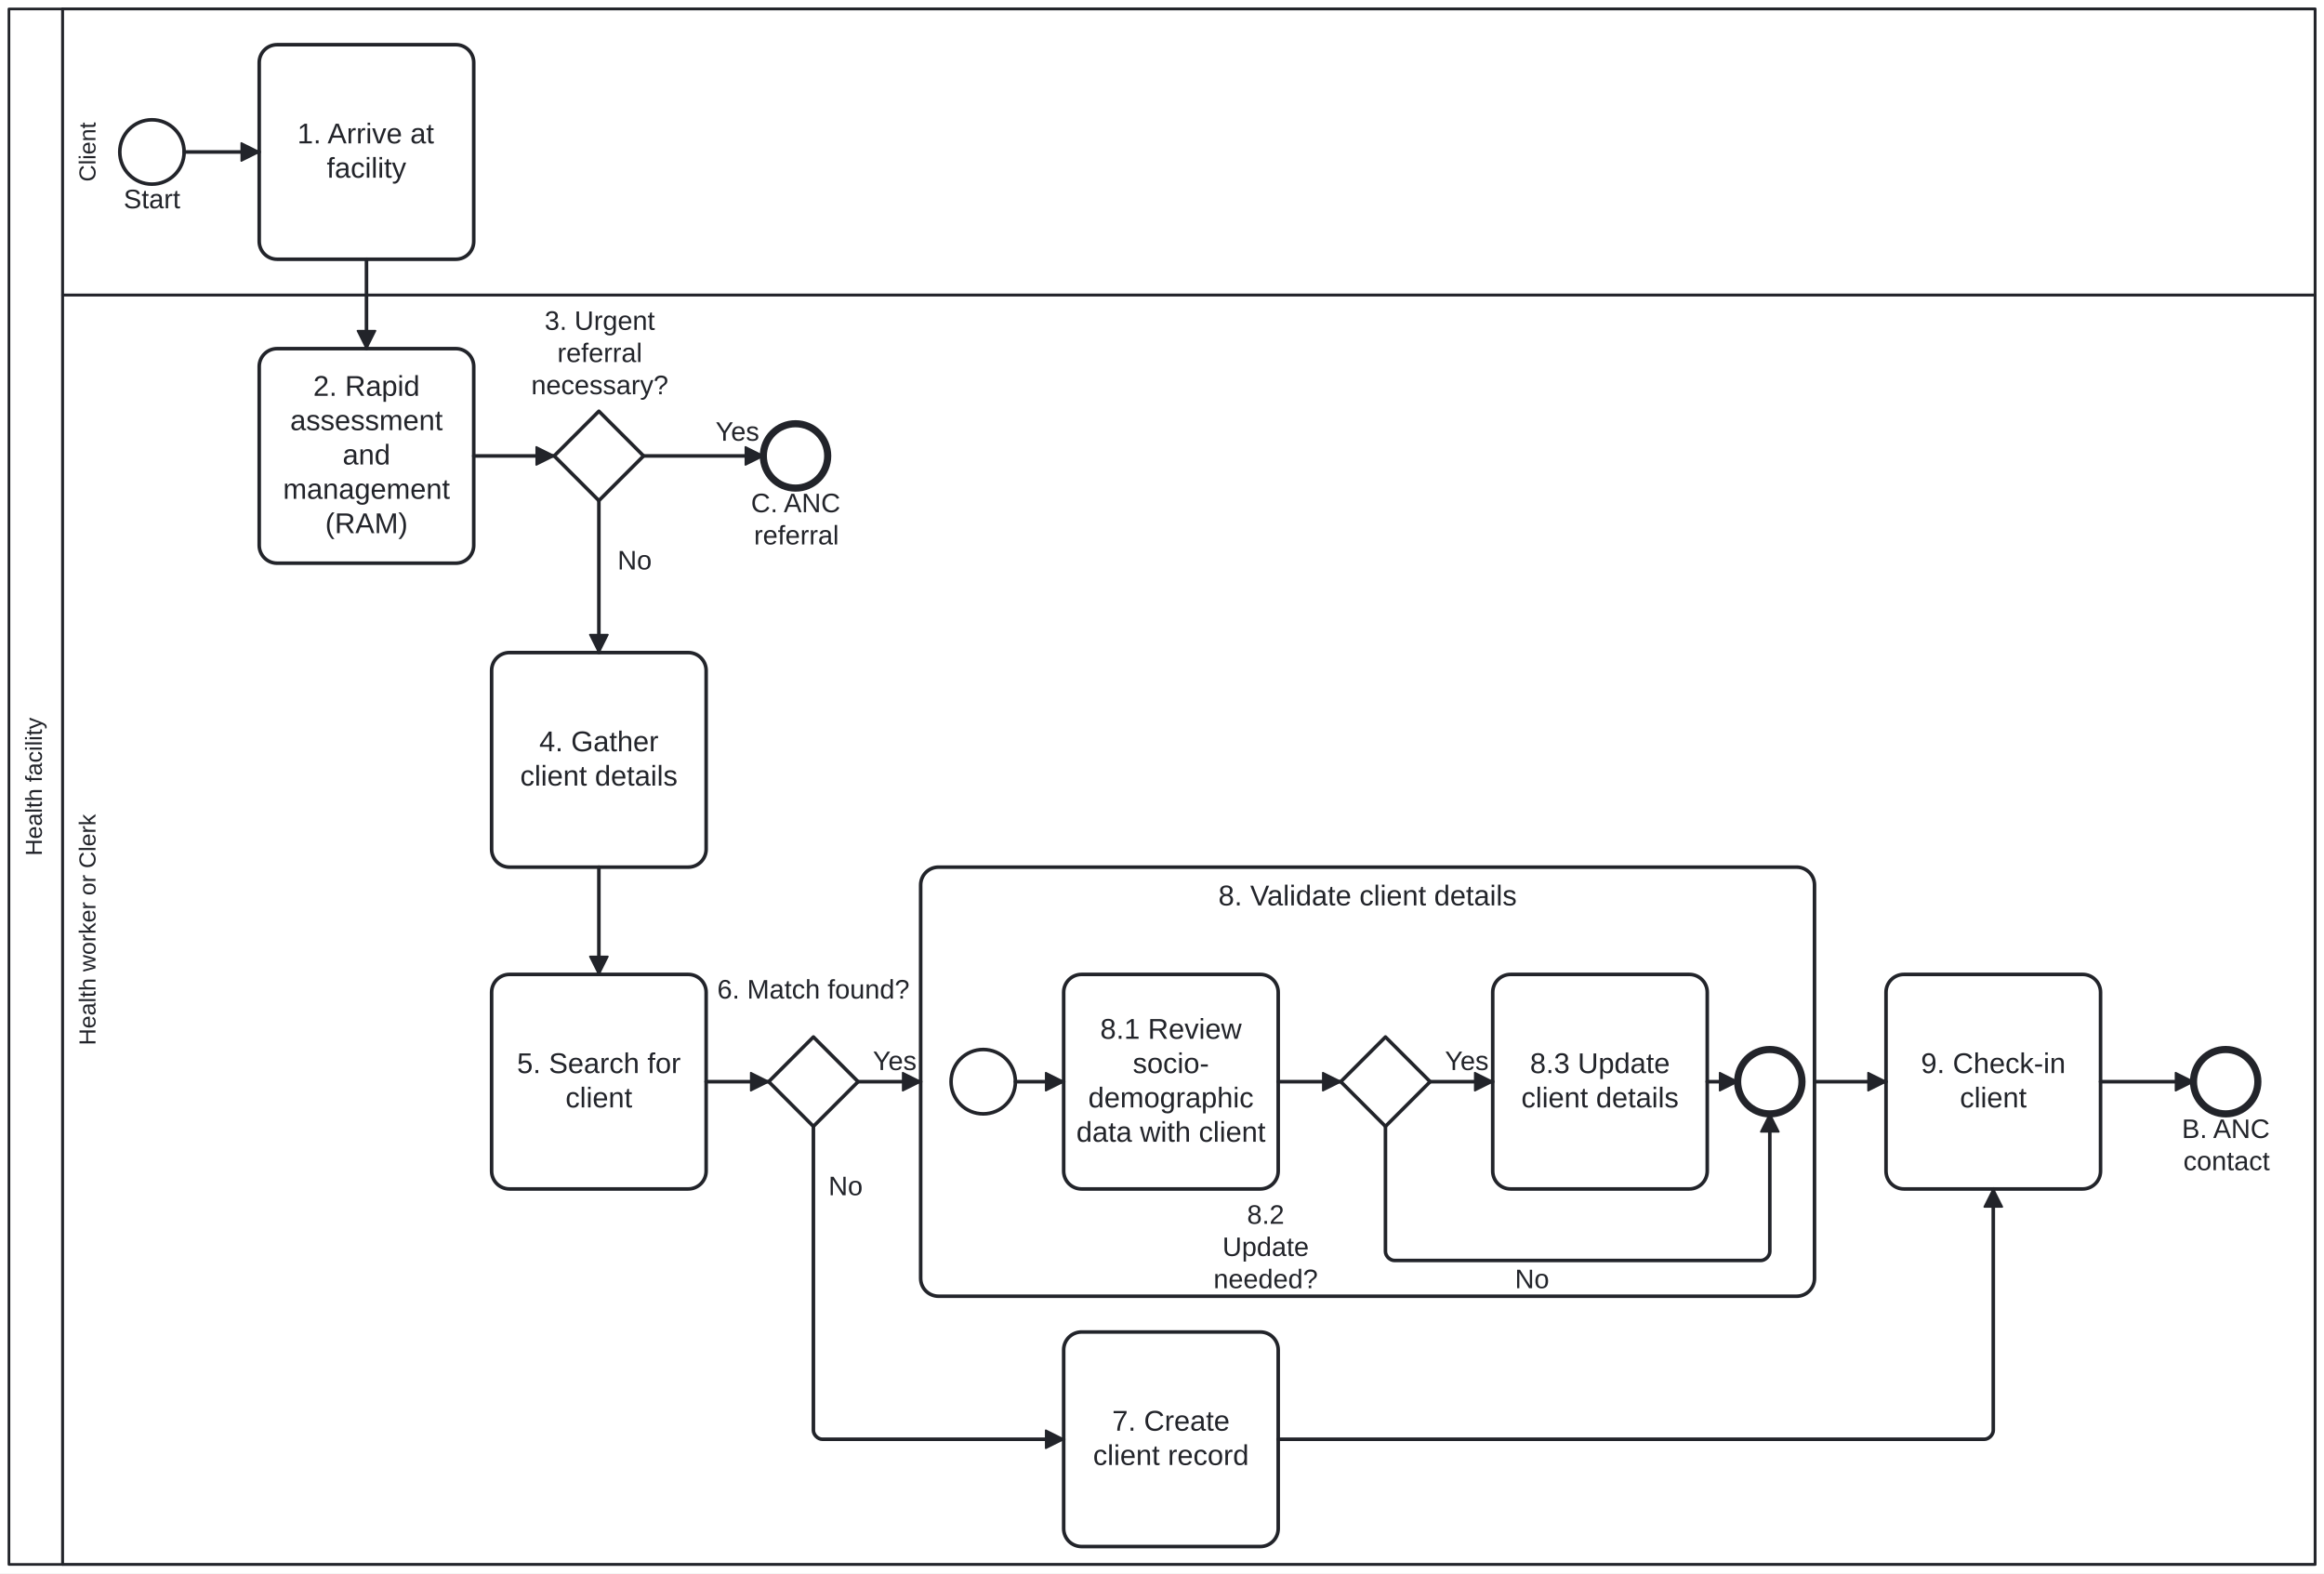
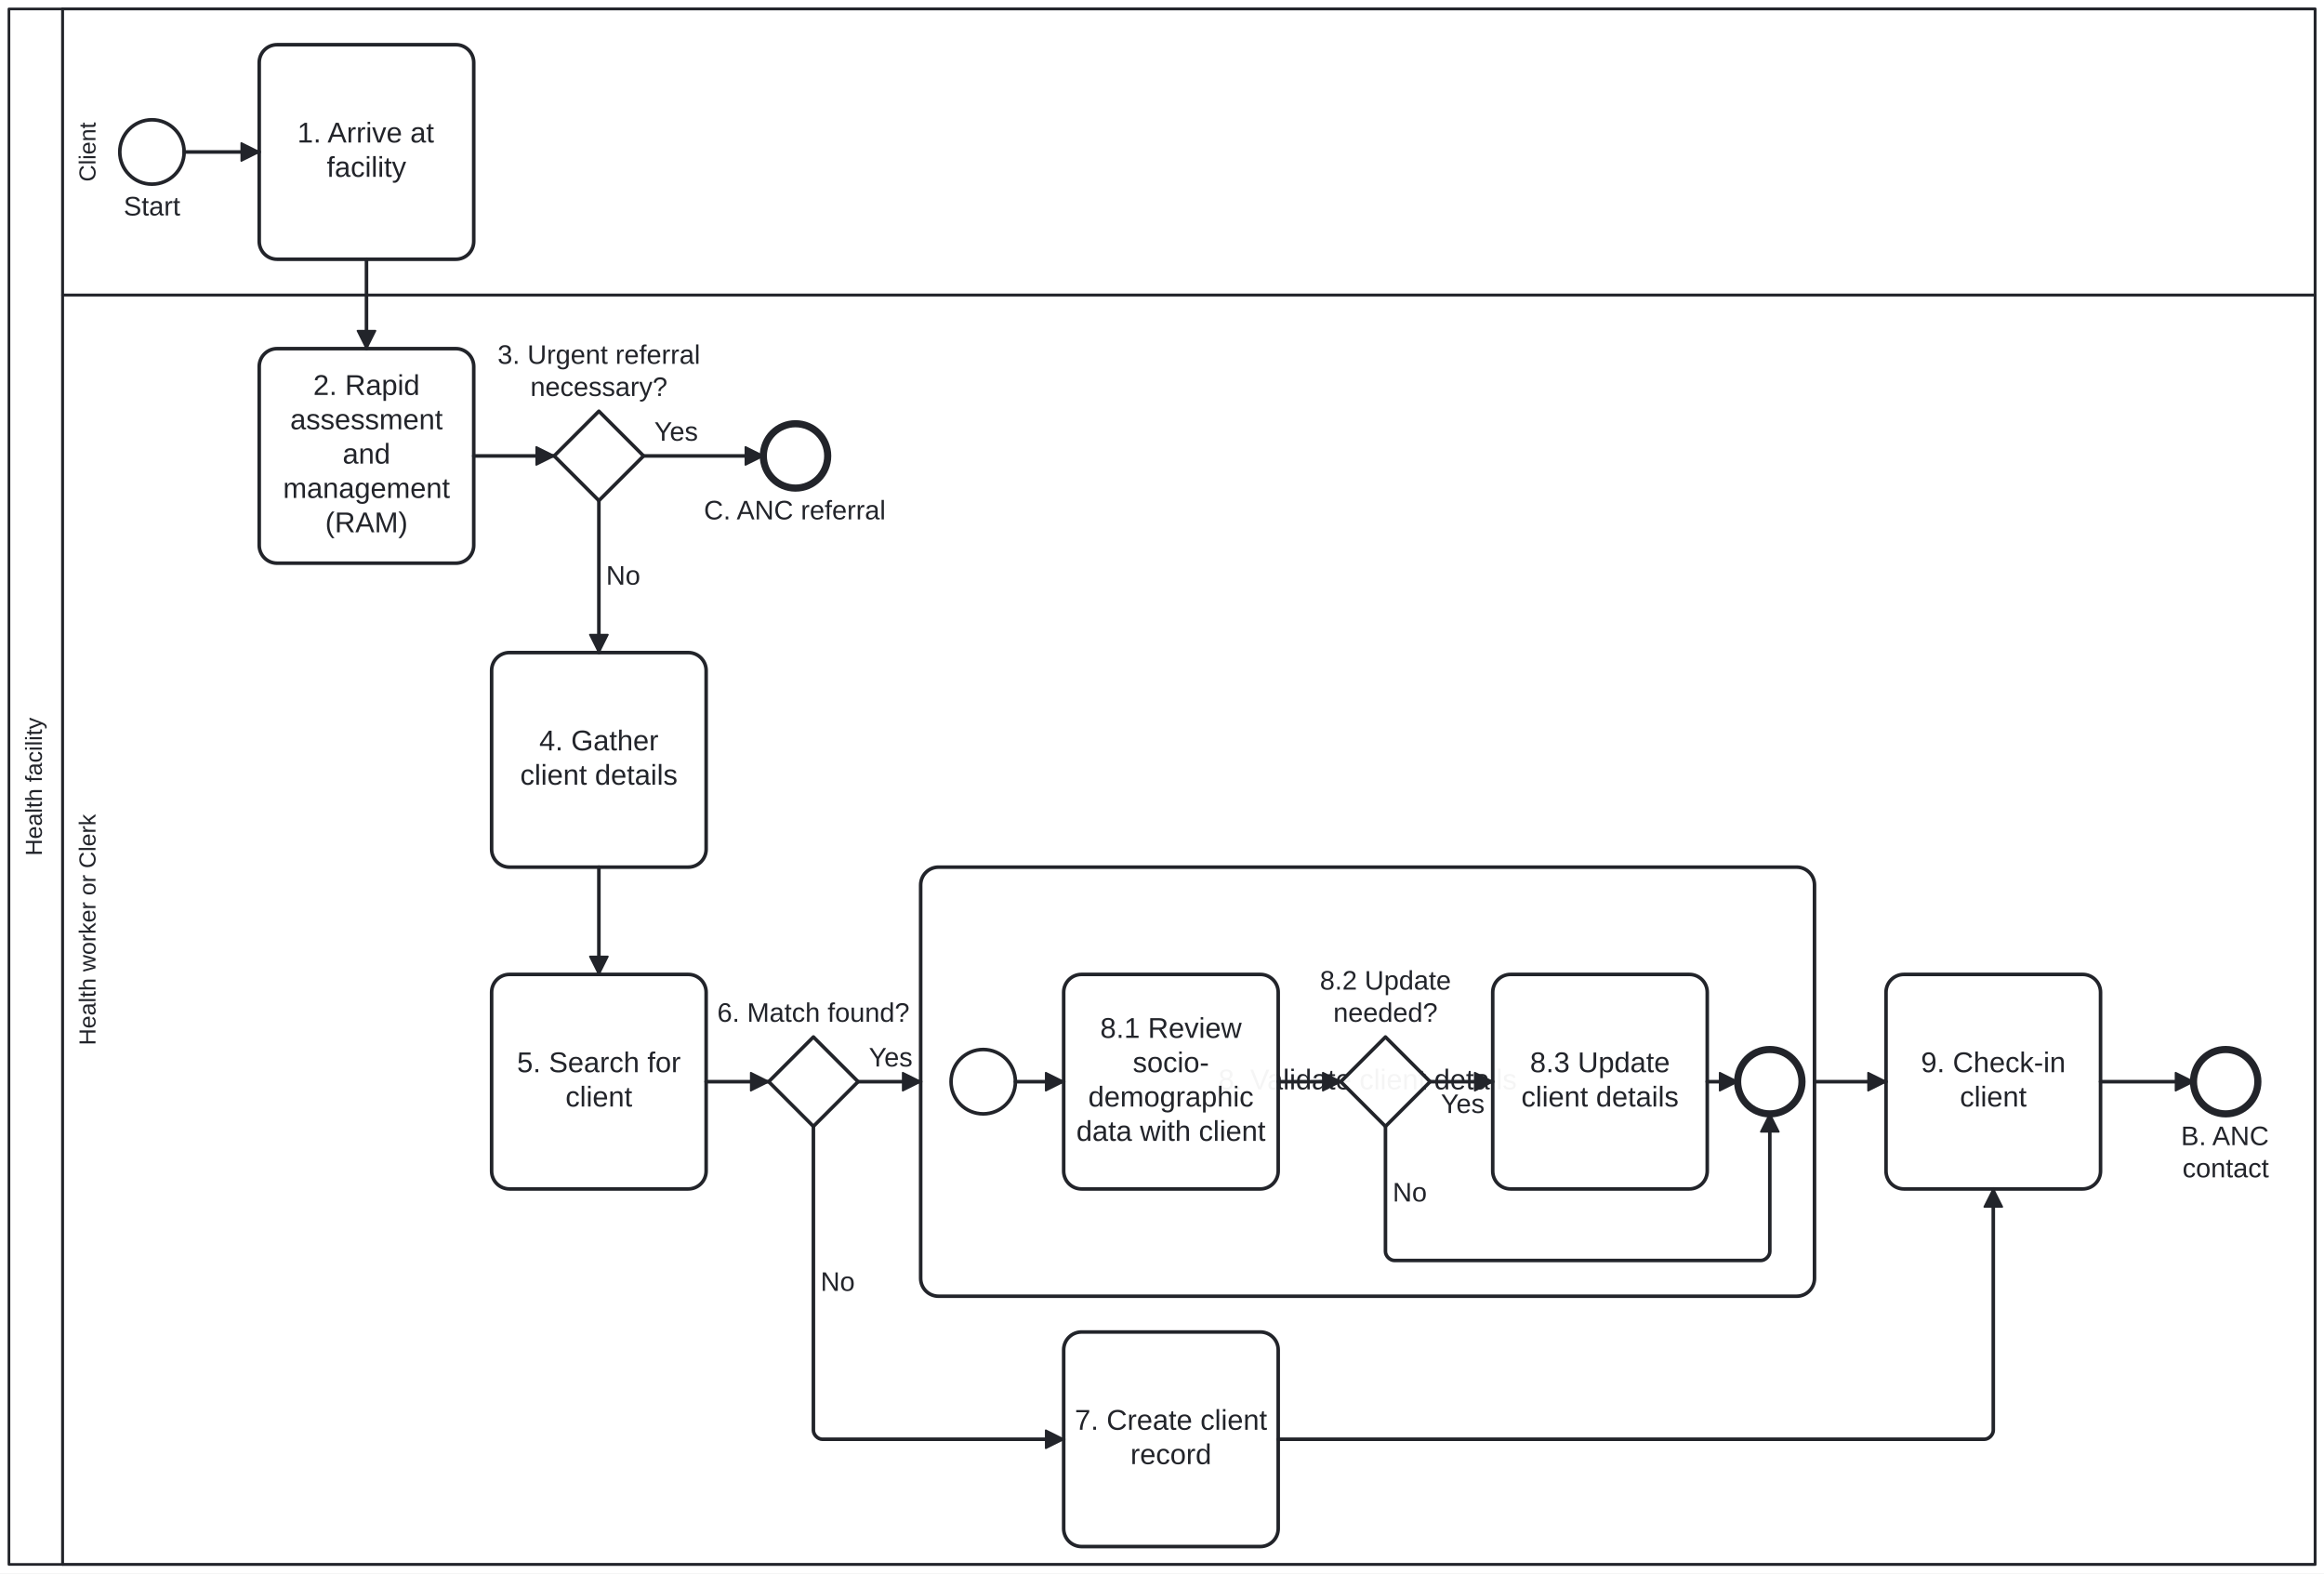
<svg xmlns="http://www.w3.org/2000/svg" width="100%" style="max-width:100%;height:auto" viewBox="-5 -5 1300 880" version="1.1">
  <rect x="-5" y="-5" width="1300" height="880" fill="#ffffff" />
  <g class="djs-group">
    <g class="djs-element djs-shape" data-element-id="Participant_HealthFacility" style="display: block;" transform="matrix(1 0 0 1 0 0)">
      <g class="djs-visual">
        <rect x="0" y="0" width="1290" height="870" rx="0" ry="0" style="stroke-linecap: round; stroke-linejoin: round; stroke: rgb(34, 36, 42); stroke-width: 1.5px; fill: white; fill-opacity: 0.95;" />
        <path style="fill: none; stroke-linecap: round; stroke-linejoin: round; stroke: rgb(34, 36, 42); stroke-width: 1.5px;" d="M30,0L30,870" />
        <text lineHeight="1.05" class="djs-label" transform="matrix(-1.83697e-16 -1 1 -1.83697e-16 0 870)" style="font-family: Arial, sans-serif; font-size: 13px; font-weight: normal; fill: rgb(34, 36, 42);">
          <tspan x="396.346" y="18.413">Health facility</tspan>
        </text>
      </g>
      <rect class="djs-hit djs-hit-all" x="0" y="0" width="1290" height="870" style="fill: none; stroke-opacity: 0; stroke: white; stroke-width: 15px;" />
    </g>
    <g class="djs-children">
      <g class="djs-group">
        <g class="djs-element djs-shape" data-element-id="Lane_HealthWorkerOrClerk" style="display: block;" transform="matrix(1 0 0 1 30 160)">
          <g class="djs-visual">
            <rect x="0" y="0" width="1260" height="710" rx="0" ry="0" style="stroke-linecap: round; stroke-linejoin: round; stroke: rgb(34, 36, 42); stroke-width: 1.5px; fill: white; fill-opacity: 0.25;" />
            <text lineHeight="1.05" class="djs-label" transform="matrix(-1.83697e-16 -1 1 -1.83697e-16 0 710)" style="font-family: Arial, sans-serif; font-size: 13px; font-weight: normal; fill: rgb(34, 36, 42);">
              <tspan x="290.343" y="18.413">Health worker or Clerk</tspan>
            </text>
          </g>
          <rect class="djs-hit djs-hit-all" x="0" y="0" width="1260" height="710" style="fill: none; stroke-opacity: 0; stroke: white; stroke-width: 15px;" />
        </g>
      </g>
      <g class="djs-group">
        <g class="djs-element djs-shape" data-element-id="Lane_Client" style="display: block;" transform="matrix(1 0 0 1 30 0)">
          <g class="djs-visual">
            <rect x="0" y="0" width="1260" height="160" rx="0" ry="0" style="stroke-linecap: round; stroke-linejoin: round; stroke: rgb(34, 36, 42); stroke-width: 1.5px; fill: white; fill-opacity: 0.25;" />
            <text lineHeight="1.05" class="djs-label" transform="matrix(-1.83697e-16 -1 1 -1.83697e-16 0 160)" style="font-family: Arial, sans-serif; font-size: 13px; font-weight: normal; fill: rgb(34, 36, 42);">
              <tspan x="63.382" y="18.413">Client</tspan>
            </text>
          </g>
          <rect class="djs-hit djs-hit-all" x="0" y="0" width="1260" height="160" style="fill: none; stroke-opacity: 0; stroke: white; stroke-width: 15px;" />
        </g>
      </g>
      <g class="djs-group">
        <g class="djs-element djs-shape" data-element-id="Start" style="display: block;" transform="matrix(1 0 0 1 62 62)">
          <g class="djs-visual">
            <circle cx="18" cy="18" r="18" style="stroke-linecap: round; stroke-linejoin: round; stroke: rgb(34, 36, 42); stroke-width: 2px; fill: white; fill-opacity: 0.95;" />
          </g>
          <rect class="djs-hit djs-hit-all" x="0" y="0" width="36" height="36" style="fill: none; stroke-opacity: 0; stroke: white; stroke-width: 15px;" />
        </g>
      </g>
      <g class="djs-group">
-         <g class="djs-element djs-shape" data-element-id="Start_label" style="display: block;" transform="matrix(1 0 0 1 64 98)">
-           <g class="djs-visual">
-             <text lineHeight="1.2" class="djs-label" style="font-family: Arial, sans-serif; font-size: 15px; font-weight: normal; fill: rgb(34, 36, 42);">
-               <tspan x="0.161" y="13.5">Start</tspan>
-             </text>
-           </g>
-           <rect class="djs-hit djs-hit-all" x="0" y="0" width="32" height="18" style="fill: none; stroke-opacity: 0; stroke: white; stroke-width: 15px;" />
+         <g class="djs-element djs-shape" data-element-id="Start_label" style="display: block;" transform="matrix(1 0 0 1 44.15625 102)">
+           <g class="djs-visual">
+             <text lineHeight="1.2" class="djs-label" style="font-family: Arial, sans-serif; font-size: 15px; font-weight: normal; fill: rgb(34, 36, 42);">
+               <tspan x="20.005" y="13.5">Start</tspan>
+             </text>
+           </g>
+           <rect class="djs-hit djs-hit-all" x="0" y="0" width="71.688" height="18" style="fill: none; stroke-opacity: 0; stroke: white; stroke-width: 15px;" />
        </g>
      </g>
      <g class="djs-group">
        <g class="djs-element djs-shape" data-element-id="T1" style="display: block;" transform="matrix(1 0 0 1 140 20)">
          <g class="djs-visual">
            <rect x="0" y="0" width="120" height="120" rx="10" ry="10" style="stroke-linecap: round; stroke-linejoin: round; stroke: rgb(34, 36, 42); stroke-width: 2px; fill: white; fill-opacity: 0.95;" />
-             <text lineHeight="1.2" class="djs-label" style="font-family: Arial, sans-serif; font-size: 16px; font-weight: normal; fill: rgb(34, 36, 42);">
-               <tspan x="21.32" y="55.2">1. Arrive at </tspan>
-               <tspan x="37.773" y="74.4">facility</tspan>
+             <text lineHeight="1.2" class="djs-label" transform="translate(0 40.3)" style="font-family: Arial, sans-serif; font-size: 16px; font-weight: normal; fill: rgb(34, 36, 42);">
+               <tspan x="21.32" y="14.4">1. Arrive at</tspan>
+               <tspan x="37.773" y="33.6">facility</tspan>
            </text>
          </g>
          <rect class="djs-hit djs-hit-all" x="0" y="0" width="120" height="120" style="fill: none; stroke-opacity: 0; stroke: white; stroke-width: 15px;" />
        </g>
      </g>
      <g class="djs-group">
        <g class="djs-element djs-shape" data-element-id="T2" style="display: block;" transform="matrix(1 0 0 1 140 190)">
          <g class="djs-visual">
            <rect x="0" y="0" width="120" height="120" rx="10" ry="10" style="stroke-linecap: round; stroke-linejoin: round; stroke: rgb(34, 36, 42); stroke-width: 2px; fill: white; fill-opacity: 0.95;" />
-             <text lineHeight="1.2" class="djs-label" style="font-family: Arial, sans-serif; font-size: 16px; font-weight: normal; fill: rgb(34, 36, 42);">
-               <tspan x="30.203" y="26.4">2. Rapid </tspan>
-               <tspan x="17.316" y="45.6">assessment </tspan>
-               <tspan x="46.652" y="64.8">and </tspan>
-               <tspan x="13.305" y="84">management </tspan>
-               <tspan x="36.895" y="103.2">(RAM)</tspan>
+             <text lineHeight="1.2" class="djs-label" transform="translate(0 11.5)" style="font-family: Arial, sans-serif; font-size: 16px; font-weight: normal; fill: rgb(34, 36, 42);">
+               <tspan x="30.203" y="14.4">2. Rapid</tspan>
+               <tspan x="17.316" y="33.6">assessment</tspan>
+               <tspan x="46.652" y="52.8">and</tspan>
+               <tspan x="13.305" y="72">management</tspan>
+               <tspan x="36.895" y="91.2">(RAM)</tspan>
            </text>
          </g>
          <rect class="djs-hit djs-hit-all" x="0" y="0" width="120" height="120" style="fill: none; stroke-opacity: 0; stroke: white; stroke-width: 15px;" />
        </g>
      </g>
      <g class="djs-group">
        <g class="djs-element djs-shape" data-element-id="G3" style="display: block;" transform="matrix(1 0 0 1 305 225)">
          <g class="djs-visual">
            <polygon points="25,0 50,25 25,50 0,25" style="stroke-linecap: round; stroke-linejoin: round; stroke: rgb(34, 36, 42); stroke-width: 2px; fill: white; fill-opacity: 0.95;" />
          </g>
          <rect class="djs-hit djs-hit-all" x="0" y="0" width="50" height="50" style="fill: none; stroke-opacity: 0; stroke: white; stroke-width: 15px;" />
        </g>
      </g>
      <g class="djs-group">
-         <g class="djs-element djs-shape" data-element-id="G3_label" style="display: block;" transform="matrix(1 0 0 1 292 166)">
-           <g class="djs-visual">
-             <text lineHeight="1.2" class="djs-label" style="font-family: Arial, sans-serif; font-size: 15px; font-weight: normal; fill: rgb(34, 36, 42);">
-               <tspan x="7.65" y="13.5">3. Urgent </tspan>
-               <tspan x="14.744" y="31.5">referral </tspan>
-               <tspan x="0.147" y="49.5">necessary?</tspan>
-             </text>
-           </g>
-           <rect class="djs-hit djs-hit-all" x="0" y="0" width="77" height="54" style="fill: none; stroke-opacity: 0; stroke: white; stroke-width: 15px;" />
+         <g class="djs-element djs-shape" data-element-id="G3_label" style="display: block;" transform="matrix(1 0 0 1 253.3047 185)">
+           <g class="djs-visual">
+             <text lineHeight="1.2" class="djs-label" style="font-family: Arial, sans-serif; font-size: 15px; font-weight: normal; fill: rgb(34, 36, 42);">
+               <tspan x="20.006" y="13.5">3. Urgent referral</tspan>
+               <tspan x="38.342" y="31.5">necessary?</tspan>
+             </text>
+           </g>
+           <rect class="djs-hit djs-hit-all" x="0" y="0" width="153.391" height="36" style="fill: none; stroke-opacity: 0; stroke: white; stroke-width: 15px;" />
        </g>
      </g>
      <g class="djs-group">
        <g class="djs-element djs-shape" data-element-id="EndC" style="display: block;" transform="matrix(1 0 0 1 422 232)">
          <g class="djs-visual">
            <circle cx="18" cy="18" r="18" style="stroke-linecap: round; stroke-linejoin: round; stroke: rgb(34, 36, 42); stroke-width: 4px; fill: white; fill-opacity: 0.95;" />
          </g>
          <rect class="djs-hit djs-hit-all" x="0" y="0" width="36" height="36" style="fill: none; stroke-opacity: 0; stroke: white; stroke-width: 15px;" />
        </g>
      </g>
      <g class="djs-group">
-         <g class="djs-element djs-shape" data-element-id="EndC_label" style="display: block;" transform="matrix(1 0 0 1 415 268)">
-           <g class="djs-visual">
-             <text lineHeight="1.2" class="djs-label" style="font-family: Arial, sans-serif; font-size: 15px; font-weight: normal; fill: rgb(34, 36, 42);">
-               <tspan x="0.081" y="13.5">C. ANC </tspan>
-               <tspan x="1.744" y="31.5">referral</tspan>
-             </text>
-           </g>
-           <rect class="djs-hit djs-hit-all" x="0" y="0" width="51" height="36" style="fill: none; stroke-opacity: 0; stroke: white; stroke-width: 15px;" />
+         <g class="djs-element djs-shape" data-element-id="EndC_label" style="display: block;" transform="matrix(1 0 0 1 369.1484 272)">
+           <g class="djs-visual">
+             <text lineHeight="1.2" class="djs-label" style="font-family: Arial, sans-serif; font-size: 15px; font-weight: normal; fill: rgb(34, 36, 42);">
+               <tspan x="19.593" y="13.5">C. ANC referral</tspan>
+             </text>
+           </g>
+           <rect class="djs-hit djs-hit-all" x="0" y="0" width="141.703" height="18" style="fill: none; stroke-opacity: 0; stroke: white; stroke-width: 15px;" />
        </g>
      </g>
      <g class="djs-group">
        <g class="djs-element djs-shape" data-element-id="T4" style="display: block;" transform="matrix(1 0 0 1 270 360)">
          <g class="djs-visual">
            <rect x="0" y="0" width="120" height="120" rx="10" ry="10" style="stroke-linecap: round; stroke-linejoin: round; stroke: rgb(34, 36, 42); stroke-width: 2px; fill: white; fill-opacity: 0.95;" />
-             <text lineHeight="1.2" class="djs-label" style="font-family: Arial, sans-serif; font-size: 16px; font-weight: normal; fill: rgb(34, 36, 42);">
-               <tspan x="26.648" y="55.2">4. Gather </tspan>
-               <tspan x="15.977" y="74.4">client details</tspan>
+             <text lineHeight="1.2" class="djs-label" transform="translate(0 40.3)" style="font-family: Arial, sans-serif; font-size: 16px; font-weight: normal; fill: rgb(34, 36, 42);">
+               <tspan x="26.648" y="14.4">4. Gather</tspan>
+               <tspan x="15.977" y="33.6">client details</tspan>
            </text>
          </g>
          <rect class="djs-hit djs-hit-all" x="0" y="0" width="120" height="120" style="fill: none; stroke-opacity: 0; stroke: white; stroke-width: 15px;" />
        </g>
      </g>
      <g class="djs-group">
        <g class="djs-element djs-shape" data-element-id="T5" style="display: block;" transform="matrix(1 0 0 1 270 540)">
          <g class="djs-visual">
            <rect x="0" y="0" width="120" height="120" rx="10" ry="10" style="stroke-linecap: round; stroke-linejoin: round; stroke: rgb(34, 36, 42); stroke-width: 2px; fill: white; fill-opacity: 0.95;" />
-             <text lineHeight="1.2" class="djs-label" style="font-family: Arial, sans-serif; font-size: 16px; font-weight: normal; fill: rgb(34, 36, 42);">
-               <tspan x="14.199" y="55.2">5. Search for </tspan>
-               <tspan x="41.324" y="74.4">client</tspan>
+             <text lineHeight="1.2" class="djs-label" transform="translate(0 40.3)" style="font-family: Arial, sans-serif; font-size: 16px; font-weight: normal; fill: rgb(34, 36, 42);">
+               <tspan x="14.199" y="14.4">5. Search for</tspan>
+               <tspan x="41.324" y="33.6">client</tspan>
            </text>
          </g>
          <rect class="djs-hit djs-hit-all" x="0" y="0" width="120" height="120" style="fill: none; stroke-opacity: 0; stroke: white; stroke-width: 15px;" />
        </g>
      </g>
      <g class="djs-group">
        <g class="djs-element djs-shape" data-element-id="G6" style="display: block;" transform="matrix(1 0 0 1 425 575)">
          <g class="djs-visual">
            <polygon points="25,0 50,25 25,50 0,25" style="stroke-linecap: round; stroke-linejoin: round; stroke: rgb(34, 36, 42); stroke-width: 2px; fill: white; fill-opacity: 0.95;" />
          </g>
          <rect class="djs-hit djs-hit-all" x="0" y="0" width="50" height="50" style="fill: none; stroke-opacity: 0; stroke: white; stroke-width: 15px;" />
        </g>
      </g>
      <g class="djs-group">
-         <g class="djs-element djs-shape" data-element-id="G6_label" style="display: block;" transform="matrix(1 0 0 1 396 540)">
-           <g class="djs-visual">
-             <text lineHeight="1.2" class="djs-label" style="font-family: Arial, sans-serif; font-size: 15px; font-weight: normal; fill: rgb(34, 36, 42);">
-               <tspan x="0.215" y="13.5">6. Match found?</tspan>
-             </text>
-           </g>
-           <rect class="djs-hit djs-hit-all" x="0" y="0" width="108" height="18" style="fill: none; stroke-opacity: 0; stroke: white; stroke-width: 15px;" />
+         <g class="djs-element djs-shape" data-element-id="G6_label" style="display: block;" transform="matrix(1 0 0 1 376.2109 553)">
+           <g class="djs-visual">
+             <text lineHeight="1.2" class="djs-label" style="font-family: Arial, sans-serif; font-size: 15px; font-weight: normal; fill: rgb(34, 36, 42);">
+               <tspan x="20.004" y="13.5">6. Match found?</tspan>
+             </text>
+           </g>
+           <rect class="djs-hit djs-hit-all" x="0" y="0" width="147.578" height="18" style="fill: none; stroke-opacity: 0; stroke: white; stroke-width: 15px;" />
        </g>
      </g>
      <g class="djs-group">
        <g class="djs-element djs-shape" data-element-id="T7" style="display: block;" transform="matrix(1 0 0 1 590 740)">
          <g class="djs-visual">
            <rect x="0" y="0" width="120" height="120" rx="10" ry="10" style="stroke-linecap: round; stroke-linejoin: round; stroke: rgb(34, 36, 42); stroke-width: 2px; fill: white; fill-opacity: 0.95;" />
-             <text lineHeight="1.2" class="djs-label" style="font-family: Arial, sans-serif; font-size: 16px; font-weight: normal; fill: rgb(34, 36, 42);">
-               <tspan x="27.094" y="55.2">7. Create </tspan>
-               <tspan x="16.426" y="74.4">client record</tspan>
+             <text lineHeight="1.2" class="djs-label" transform="translate(0 40.3)" style="font-family: Arial, sans-serif; font-size: 16px; font-weight: normal; fill: rgb(34, 36, 42);">
+               <tspan x="6.195" y="14.4">7. Create client</tspan>
+               <tspan x="37.324" y="33.6">record</tspan>
            </text>
          </g>
          <rect class="djs-hit djs-hit-all" x="0" y="0" width="120" height="120" style="fill: none; stroke-opacity: 0; stroke: white; stroke-width: 15px;" />
        </g>
      </g>
      <g class="djs-group">
        <g class="djs-element djs-shape" data-element-id="T9" style="display: block;" transform="matrix(1 0 0 1 1050 540)">
          <g class="djs-visual">
            <rect x="0" y="0" width="120" height="120" rx="10" ry="10" style="stroke-linecap: round; stroke-linejoin: round; stroke: rgb(34, 36, 42); stroke-width: 2px; fill: white; fill-opacity: 0.95;" />
-             <text lineHeight="1.2" class="djs-label" style="font-family: Arial, sans-serif; font-size: 16px; font-weight: normal; fill: rgb(34, 36, 42);">
-               <tspan x="19.539" y="55.2">9. Check-in </tspan>
-               <tspan x="41.324" y="74.4">client</tspan>
+             <text lineHeight="1.2" class="djs-label" transform="translate(0 40.3)" style="font-family: Arial, sans-serif; font-size: 16px; font-weight: normal; fill: rgb(34, 36, 42);">
+               <tspan x="19.539" y="14.4">9. Check-in</tspan>
+               <tspan x="41.324" y="33.6">client</tspan>
            </text>
          </g>
          <rect class="djs-hit djs-hit-all" x="0" y="0" width="120" height="120" style="fill: none; stroke-opacity: 0; stroke: white; stroke-width: 15px;" />
        </g>
      </g>
      <g class="djs-group">
        <g class="djs-element djs-shape" data-element-id="EndB" style="display: block;" transform="matrix(1 0 0 1 1222 582)">
          <g class="djs-visual">
            <circle cx="18" cy="18" r="18" style="stroke-linecap: round; stroke-linejoin: round; stroke: rgb(34, 36, 42); stroke-width: 4px; fill: white; fill-opacity: 0.95;" />
          </g>
          <rect class="djs-hit djs-hit-all" x="0" y="0" width="36" height="36" style="fill: none; stroke-opacity: 0; stroke: white; stroke-width: 15px;" />
        </g>
      </g>
      <g class="djs-group">
-         <g class="djs-element djs-shape" data-element-id="EndB_label" style="display: block;" transform="matrix(1 0 0 1 1215 618)">
-           <g class="djs-visual">
-             <text lineHeight="1.2" class="djs-label" style="font-family: Arial, sans-serif; font-size: 15px; font-weight: normal; fill: rgb(34, 36, 42);">
-               <tspan x="0.495" y="13.5">B. ANC</tspan>
-               <tspan x="1.319" y="31.5">contact</tspan>
-             </text>
-           </g>
-           <rect class="djs-hit djs-hit-all" x="0" y="0" width="51" height="36" style="fill: none; stroke-opacity: 0; stroke: white; stroke-width: 15px;" />
+         <g class="djs-element djs-shape" data-element-id="EndB_label" style="display: block;" transform="matrix(1 0 0 1 1195.406 622)">
+           <g class="djs-visual">
+             <text lineHeight="1.2" class="djs-label" style="font-family: Arial, sans-serif; font-size: 15px; font-weight: normal; fill: rgb(34, 36, 42);">
+               <tspan x="19.589" y="13.5">B. ANC</tspan>
+               <tspan x="20.413" y="31.5">contact</tspan>
+             </text>
+           </g>
+           <rect class="djs-hit djs-hit-all" x="0" y="0" width="89.188" height="36" style="fill: none; stroke-opacity: 0; stroke: white; stroke-width: 15px;" />
        </g>
      </g>
      <g class="djs-group">
        <g class="djs-element djs-shape" data-element-id="Sub8" style="display: block;" transform="matrix(1 0 0 1 510 480)">
          <g class="djs-visual">
            <rect x="0" y="0" width="500" height="240" rx="10" ry="10" style="stroke-linecap: round; stroke-linejoin: round; stroke: rgb(34, 36, 42); stroke-width: 2px; fill: white; fill-opacity: 0.95;" />
-             <text lineHeight="1.2" class="djs-label" style="font-family: Arial, sans-serif; font-size: 16px; font-weight: normal; fill: rgb(34, 36, 42);">
-               <tspan x="166.543" y="21.4">8. Validate client details</tspan>
+             <text lineHeight="1.2" class="djs-label" transform="translate(0 109.9)" style="font-family: Arial, sans-serif; font-size: 16px; font-weight: normal; fill: rgb(34, 36, 42);">
+               <tspan x="166.543" y="14.4">8. Validate client details</tspan>
            </text>
          </g>
          <rect class="djs-hit djs-hit-all" x="0" y="0" width="500" height="240" style="fill: none; stroke-opacity: 0; stroke: white; stroke-width: 15px;" />
        </g>
        <g class="djs-children">
          <g class="djs-group">
            <g class="djs-element djs-shape" data-element-id="S8Start" style="display: block;" transform="matrix(1 0 0 1 527 582)">
              <g class="djs-visual">
                <circle cx="18" cy="18" r="18" style="stroke-linecap: round; stroke-linejoin: round; stroke: rgb(34, 36, 42); stroke-width: 2px; fill: white; fill-opacity: 0.95;" />
              </g>
              <rect class="djs-hit djs-hit-all" x="0" y="0" width="36" height="36" style="fill: none; stroke-opacity: 0; stroke: white; stroke-width: 15px;" />
            </g>
          </g>
          <g class="djs-group">
            <g class="djs-element djs-shape" data-element-id="T81" style="display: block;" transform="matrix(1 0 0 1 590 540)">
              <g class="djs-visual">
                <rect x="0" y="0" width="120" height="120" rx="10" ry="10" style="stroke-linecap: round; stroke-linejoin: round; stroke: rgb(34, 36, 42); stroke-width: 2px; fill: white; fill-opacity: 0.95;" />
-                 <text lineHeight="1.2" class="djs-label" style="font-family: Arial, sans-serif; font-size: 16px; font-weight: normal; fill: rgb(34, 36, 42);">
-                   <tspan x="20.426" y="36">8.1 Review </tspan>
-                   <tspan x="38.66" y="55.2">socio-</tspan>
-                   <tspan x="13.75" y="74.4">demographic </tspan>
-                   <tspan x="7.082" y="93.6">data with client</tspan>
+                 <text lineHeight="1.2" class="djs-label" transform="translate(0 21.1)" style="font-family: Arial, sans-serif; font-size: 16px; font-weight: normal; fill: rgb(34, 36, 42);">
+                   <tspan x="20.426" y="14.4">8.1 Review</tspan>
+                   <tspan x="38.66" y="33.6">socio-</tspan>
+                   <tspan x="13.75" y="52.8">demographic</tspan>
+                   <tspan x="7.082" y="72">data with client</tspan>
                </text>
              </g>
              <rect class="djs-hit djs-hit-all" x="0" y="0" width="120" height="120" style="fill: none; stroke-opacity: 0; stroke: white; stroke-width: 15px;" />
            </g>
          </g>
          <g class="djs-group">
            <g class="djs-element djs-shape" data-element-id="G82" style="display: block;" transform="matrix(1 0 0 1 745 575)">
              <g class="djs-visual">
                <polygon points="25,0 50,25 25,50 0,25" style="stroke-linecap: round; stroke-linejoin: round; stroke: rgb(34, 36, 42); stroke-width: 2px; fill: white; fill-opacity: 0.95;" />
              </g>
              <rect class="djs-hit djs-hit-all" x="0" y="0" width="50" height="50" style="fill: none; stroke-opacity: 0; stroke: white; stroke-width: 15px;" />
            </g>
          </g>
          <g class="djs-group">
-             <g class="djs-element djs-shape" data-element-id="G82_label" style="display: block;" transform="matrix(1 0 0 1 666 666)">
+             <g class="djs-element djs-shape" data-element-id="G82_label" style="display: block;" transform="matrix(1 0 0 1 713.3047 535)">
              <g class="djs-visual">
                <text lineHeight="1.2" class="djs-label" style="font-family: Arial, sans-serif; font-size: 15px; font-weight: normal; fill: rgb(34, 36, 42);">
-                   <tspan x="26.574" y="13.5">8.2 </tspan>
-                   <tspan x="12.815" y="31.5">Update </tspan>
-                   <tspan x="7.802" y="49.5">needed?</tspan>
+                   <tspan x="20.001" y="13.5">8.2 Update</tspan>
+                   <tspan x="27.497" y="31.5">needed?</tspan>
                </text>
              </g>
-               <rect class="djs-hit djs-hit-all" x="0" y="0" width="74" height="36" style="fill: none; stroke-opacity: 0; stroke: white; stroke-width: 15px;" />
+               <rect class="djs-hit djs-hit-all" x="0" y="0" width="113.391" height="36" style="fill: none; stroke-opacity: 0; stroke: white; stroke-width: 15px;" />
            </g>
          </g>
          <g class="djs-group">
            <g class="djs-element djs-shape" data-element-id="T83" style="display: block;" transform="matrix(1 0 0 1 830 540)">
              <g class="djs-visual">
                <rect x="0" y="0" width="120" height="120" rx="10" ry="10" style="stroke-linecap: round; stroke-linejoin: round; stroke: rgb(34, 36, 42); stroke-width: 2px; fill: white; fill-opacity: 0.95;" />
-                 <text lineHeight="1.2" class="djs-label" style="font-family: Arial, sans-serif; font-size: 16px; font-weight: normal; fill: rgb(34, 36, 42);">
-                   <tspan x="20.859" y="55.2">8.3 Update </tspan>
-                   <tspan x="15.977" y="74.4">client details</tspan>
+                 <text lineHeight="1.2" class="djs-label" transform="translate(0 40.3)" style="font-family: Arial, sans-serif; font-size: 16px; font-weight: normal; fill: rgb(34, 36, 42);">
+                   <tspan x="20.859" y="14.4">8.3 Update</tspan>
+                   <tspan x="15.977" y="33.6">client details</tspan>
                </text>
              </g>
              <rect class="djs-hit djs-hit-all" x="0" y="0" width="120" height="120" style="fill: none; stroke-opacity: 0; stroke: white; stroke-width: 15px;" />
            </g>
          </g>
          <g class="djs-group">
            <g class="djs-element djs-shape" data-element-id="S8End" style="display: block;" transform="matrix(1 0 0 1 967 582)">
              <g class="djs-visual">
                <circle cx="18" cy="18" r="18" style="stroke-linecap: round; stroke-linejoin: round; stroke: rgb(34, 36, 42); stroke-width: 4px; fill: white; fill-opacity: 0.95;" />
              </g>
              <rect class="djs-hit djs-hit-all" x="0" y="0" width="36" height="36" style="fill: none; stroke-opacity: 0; stroke: white; stroke-width: 15px;" />
            </g>
          </g>
          <g class="djs-group">
            <g class="djs-element djs-connection" data-element-id="F81" style="display: block;">
              <g class="djs-visual">
                <defs>
                  <marker id="bpmn-marker-1" viewBox="0 0 20 20" refX="11" refY="10" markerWidth="10" markerHeight="10" orient="auto">
                    <path d="M 1 5 L 11 10 L 1 15 Z" style="stroke-linecap: round; stroke-linejoin: round; stroke: rgb(34, 36, 42); stroke-width: 1px; fill: rgb(34, 36, 42);" />
                  </marker>
                </defs>
                <path data-corner-radius="5" style="fill: none; stroke-linecap: round; stroke-linejoin: round; stroke: rgb(34, 36, 42); stroke-width: 2px; marker-end: url('#bpmn-marker-1');" d="M563,600L590,600" />
              </g>
              <path d="M563,600L590,600" class="djs-hit djs-hit-stroke" style="fill: none; stroke-opacity: 0; stroke: white; stroke-width: 15px;" />
            </g>
          </g>
          <g class="djs-group">
            <g class="djs-element djs-connection" data-element-id="F82" style="display: block;">
              <g class="djs-visual">
                <defs>
                  <marker id="bpmn-marker-2" viewBox="0 0 20 20" refX="11" refY="10" markerWidth="10" markerHeight="10" orient="auto">
                    <path d="M 1 5 L 11 10 L 1 15 Z" style="stroke-linecap: round; stroke-linejoin: round; stroke: rgb(34, 36, 42); stroke-width: 1px; fill: rgb(34, 36, 42);" />
                  </marker>
                </defs>
                <path data-corner-radius="5" style="fill: none; stroke-linecap: round; stroke-linejoin: round; stroke: rgb(34, 36, 42); stroke-width: 2px; marker-end: url('#bpmn-marker-2');" d="M710,600L745,600" />
              </g>
              <path d="M710,600L745,600" class="djs-hit djs-hit-stroke" style="fill: none; stroke-opacity: 0; stroke: white; stroke-width: 15px;" />
            </g>
          </g>
          <g class="djs-group">
            <g class="djs-element djs-connection" data-element-id="F83" style="display: block;">
              <g class="djs-visual">
                <defs>
                  <marker id="bpmn-marker-3" viewBox="0 0 20 20" refX="11" refY="10" markerWidth="10" markerHeight="10" orient="auto">
                    <path d="M 1 5 L 11 10 L 1 15 Z" style="stroke-linecap: round; stroke-linejoin: round; stroke: rgb(34, 36, 42); stroke-width: 1px; fill: rgb(34, 36, 42);" />
                  </marker>
                </defs>
                <path data-corner-radius="5" style="fill: none; stroke-linecap: round; stroke-linejoin: round; stroke: rgb(34, 36, 42); stroke-width: 2px; marker-end: url('#bpmn-marker-3');" d="M795,600L830,600" />
              </g>
              <path d="M795,600L830,600" class="djs-hit djs-hit-stroke" style="fill: none; stroke-opacity: 0; stroke: white; stroke-width: 15px;" />
            </g>
          </g>
          <g class="djs-group">
-             <g class="djs-element djs-shape" data-element-id="F83_label" style="display: block;" transform="matrix(1 0 0 1 803 580)">
+             <g class="djs-element djs-shape" data-element-id="F83_label" style="display: block;" transform="matrix(1 0 0 1 781 604)">
              <g class="djs-visual">
                <text lineHeight="1.2" class="djs-label" style="font-family: Arial, sans-serif; font-size: 15px; font-weight: normal; fill: rgb(34, 36, 42);">
-                   <tspan x="0.265" y="13.5">Yes</tspan>
+                   <tspan x="20.007" y="13.5">Yes</tspan>
                </text>
              </g>
-               <rect class="djs-hit djs-hit-all" x="0" y="0" width="25" height="18" style="fill: none; stroke-opacity: 0; stroke: white; stroke-width: 15px;" />
+               <rect class="djs-hit djs-hit-all" x="0" y="0" width="64.484" height="18" style="fill: none; stroke-opacity: 0; stroke: white; stroke-width: 15px;" />
            </g>
          </g>
          <g class="djs-group">
            <g class="djs-element djs-connection" data-element-id="F84" style="display: block;">
              <g class="djs-visual">
                <defs>
                  <marker id="bpmn-marker-4" viewBox="0 0 20 20" refX="11" refY="10" markerWidth="10" markerHeight="10" orient="auto">
                    <path d="M 1 5 L 11 10 L 1 15 Z" style="stroke-linecap: round; stroke-linejoin: round; stroke: rgb(34, 36, 42); stroke-width: 1px; fill: rgb(34, 36, 42);" />
                  </marker>
                </defs>
                <path data-corner-radius="5" style="fill: none; stroke-linecap: round; stroke-linejoin: round; stroke: rgb(34, 36, 42); stroke-width: 2px; marker-end: url('#bpmn-marker-4');" d="M950,600L967,600" />
              </g>
              <path d="M950,600L967,600" class="djs-hit djs-hit-stroke" style="fill: none; stroke-opacity: 0; stroke: white; stroke-width: 15px;" />
            </g>
          </g>
          <g class="djs-group">
            <g class="djs-element djs-connection" data-element-id="F85" style="display: block;">
              <g class="djs-visual">
                <defs>
                  <marker id="bpmn-marker-5" viewBox="0 0 20 20" refX="11" refY="10" markerWidth="10" markerHeight="10" orient="auto">
                    <path d="M 1 5 L 11 10 L 1 15 Z" style="stroke-linecap: round; stroke-linejoin: round; stroke: rgb(34, 36, 42); stroke-width: 1px; fill: rgb(34, 36, 42);" />
                  </marker>
                </defs>
                <path data-corner-radius="5" style="fill: none; stroke-linecap: round; stroke-linejoin: round; stroke: rgb(34, 36, 42); stroke-width: 2px; marker-end: url('#bpmn-marker-5');" d="M770,625L770,695C770,697.5,772.5,700,775,700L980,700C982.5,700,985,697.5,985,695L985,618" />
              </g>
              <path d="M770,625L770,700L985,700L985,618" class="djs-hit djs-hit-stroke" style="fill: none; stroke-opacity: 0; stroke: white; stroke-width: 15px;" />
            </g>
          </g>
          <g class="djs-group">
-             <g class="djs-element djs-shape" data-element-id="F85_label" style="display: block;" transform="matrix(1 0 0 1 842 702)">
+             <g class="djs-element djs-shape" data-element-id="F85_label" style="display: block;" transform="matrix(1 0 0 1 754 653.5)">
              <g class="djs-visual">
                <text lineHeight="1.2" class="djs-label" style="font-family: Arial, sans-serif; font-size: 15px; font-weight: normal; fill: rgb(34, 36, 42);">
-                   <tspan x="0.413" y="13.5">No</tspan>
+                   <tspan x="20.006" y="13.5">No</tspan>
                </text>
              </g>
-               <rect class="djs-hit djs-hit-all" x="0" y="0" width="20" height="18" style="fill: none; stroke-opacity: 0; stroke: white; stroke-width: 15px;" />
+               <rect class="djs-hit djs-hit-all" x="0" y="0" width="59.188" height="18" style="fill: none; stroke-opacity: 0; stroke: white; stroke-width: 15px;" />
            </g>
          </g>
        </g>
      </g>
      <g class="djs-group">
        <g class="djs-element djs-connection" data-element-id="F1" style="display: block;">
          <g class="djs-visual">
            <defs>
              <marker id="bpmn-marker-6" viewBox="0 0 20 20" refX="11" refY="10" markerWidth="10" markerHeight="10" orient="auto">
                <path d="M 1 5 L 11 10 L 1 15 Z" style="stroke-linecap: round; stroke-linejoin: round; stroke: rgb(34, 36, 42); stroke-width: 1px; fill: rgb(34, 36, 42);" />
              </marker>
            </defs>
            <path data-corner-radius="5" style="fill: none; stroke-linecap: round; stroke-linejoin: round; stroke: rgb(34, 36, 42); stroke-width: 2px; marker-end: url('#bpmn-marker-6');" d="M98,80L140,80" />
          </g>
          <path d="M98,80L140,80" class="djs-hit djs-hit-stroke" style="fill: none; stroke-opacity: 0; stroke: white; stroke-width: 15px;" />
        </g>
      </g>
      <g class="djs-group">
        <g class="djs-element djs-connection" data-element-id="F2" style="display: block;">
          <g class="djs-visual">
            <defs>
              <marker id="bpmn-marker-7" viewBox="0 0 20 20" refX="11" refY="10" markerWidth="10" markerHeight="10" orient="auto">
                <path d="M 1 5 L 11 10 L 1 15 Z" style="stroke-linecap: round; stroke-linejoin: round; stroke: rgb(34, 36, 42); stroke-width: 1px; fill: rgb(34, 36, 42);" />
              </marker>
            </defs>
            <path data-corner-radius="5" style="fill: none; stroke-linecap: round; stroke-linejoin: round; stroke: rgb(34, 36, 42); stroke-width: 2px; marker-end: url('#bpmn-marker-7');" d="M200,140L200,190" />
          </g>
          <path d="M200,140L200,190" class="djs-hit djs-hit-stroke" style="fill: none; stroke-opacity: 0; stroke: white; stroke-width: 15px;" />
        </g>
      </g>
      <g class="djs-group">
        <g class="djs-element djs-connection" data-element-id="F3" style="display: block;">
          <g class="djs-visual">
            <defs>
              <marker id="bpmn-marker-8" viewBox="0 0 20 20" refX="11" refY="10" markerWidth="10" markerHeight="10" orient="auto">
                <path d="M 1 5 L 11 10 L 1 15 Z" style="stroke-linecap: round; stroke-linejoin: round; stroke: rgb(34, 36, 42); stroke-width: 1px; fill: rgb(34, 36, 42);" />
              </marker>
            </defs>
            <path data-corner-radius="5" style="fill: none; stroke-linecap: round; stroke-linejoin: round; stroke: rgb(34, 36, 42); stroke-width: 2px; marker-end: url('#bpmn-marker-8');" d="M260,250L305,250" />
          </g>
          <path d="M260,250L305,250" class="djs-hit djs-hit-stroke" style="fill: none; stroke-opacity: 0; stroke: white; stroke-width: 15px;" />
        </g>
      </g>
      <g class="djs-group">
        <g class="djs-element djs-connection" data-element-id="F4" style="display: block;">
          <g class="djs-visual">
            <defs>
              <marker id="bpmn-marker-9" viewBox="0 0 20 20" refX="11" refY="10" markerWidth="10" markerHeight="10" orient="auto">
                <path d="M 1 5 L 11 10 L 1 15 Z" style="stroke-linecap: round; stroke-linejoin: round; stroke: rgb(34, 36, 42); stroke-width: 1px; fill: rgb(34, 36, 42);" />
              </marker>
            </defs>
            <path data-corner-radius="5" style="fill: none; stroke-linecap: round; stroke-linejoin: round; stroke: rgb(34, 36, 42); stroke-width: 2px; marker-end: url('#bpmn-marker-9');" d="M355,250L422,250" />
          </g>
          <path d="M355,250L422,250" class="djs-hit djs-hit-stroke" style="fill: none; stroke-opacity: 0; stroke: white; stroke-width: 15px;" />
        </g>
      </g>
      <g class="djs-group">
-         <g class="djs-element djs-shape" data-element-id="F4_label" style="display: block;" transform="matrix(1 0 0 1 395 228)">
-           <g class="djs-visual">
-             <text lineHeight="1.2" class="djs-label" style="font-family: Arial, sans-serif; font-size: 15px; font-weight: normal; fill: rgb(34, 36, 42);">
-               <tspan x="0.265" y="13.5">Yes</tspan>
-             </text>
-           </g>
-           <rect class="djs-hit djs-hit-all" x="0" y="0" width="25" height="18" style="fill: none; stroke-opacity: 0; stroke: white; stroke-width: 15px;" />
+         <g class="djs-element djs-shape" data-element-id="F4_label" style="display: block;" transform="matrix(1 0 0 1 341 228)">
+           <g class="djs-visual">
+             <text lineHeight="1.2" class="djs-label" style="font-family: Arial, sans-serif; font-size: 15px; font-weight: normal; fill: rgb(34, 36, 42);">
+               <tspan x="20.007" y="13.5">Yes</tspan>
+             </text>
+           </g>
+           <rect class="djs-hit djs-hit-all" x="0" y="0" width="64.484" height="18" style="fill: none; stroke-opacity: 0; stroke: white; stroke-width: 15px;" />
        </g>
      </g>
      <g class="djs-group">
        <g class="djs-element djs-connection" data-element-id="F5" style="display: block;">
          <g class="djs-visual">
            <defs>
              <marker id="bpmn-marker-10" viewBox="0 0 20 20" refX="11" refY="10" markerWidth="10" markerHeight="10" orient="auto">
                <path d="M 1 5 L 11 10 L 1 15 Z" style="stroke-linecap: round; stroke-linejoin: round; stroke: rgb(34, 36, 42); stroke-width: 1px; fill: rgb(34, 36, 42);" />
              </marker>
            </defs>
            <path data-corner-radius="5" style="fill: none; stroke-linecap: round; stroke-linejoin: round; stroke: rgb(34, 36, 42); stroke-width: 2px; marker-end: url('#bpmn-marker-10');" d="M330,275L330,360" />
          </g>
          <path d="M330,275L330,360" class="djs-hit djs-hit-stroke" style="fill: none; stroke-opacity: 0; stroke: white; stroke-width: 15px;" />
        </g>
      </g>
      <g class="djs-group">
-         <g class="djs-element djs-shape" data-element-id="F5_label" style="display: block;" transform="matrix(1 0 0 1 340 300)">
-           <g class="djs-visual">
-             <text lineHeight="1.2" class="djs-label" style="font-family: Arial, sans-serif; font-size: 15px; font-weight: normal; fill: rgb(34, 36, 42);">
-               <tspan x="0.413" y="13.5">No</tspan>
-             </text>
-           </g>
-           <rect class="djs-hit djs-hit-all" x="0" y="0" width="20" height="18" style="fill: none; stroke-opacity: 0; stroke: white; stroke-width: 15px;" />
+         <g class="djs-element djs-shape" data-element-id="F5_label" style="display: block;" transform="matrix(1 0 0 1 314 308.5)">
+           <g class="djs-visual">
+             <text lineHeight="1.2" class="djs-label" style="font-family: Arial, sans-serif; font-size: 15px; font-weight: normal; fill: rgb(34, 36, 42);">
+               <tspan x="20.006" y="13.5">No</tspan>
+             </text>
+           </g>
+           <rect class="djs-hit djs-hit-all" x="0" y="0" width="59.188" height="18" style="fill: none; stroke-opacity: 0; stroke: white; stroke-width: 15px;" />
        </g>
      </g>
      <g class="djs-group">
        <g class="djs-element djs-connection" data-element-id="F6" style="display: block;">
          <g class="djs-visual">
            <defs>
              <marker id="bpmn-marker-11" viewBox="0 0 20 20" refX="11" refY="10" markerWidth="10" markerHeight="10" orient="auto">
                <path d="M 1 5 L 11 10 L 1 15 Z" style="stroke-linecap: round; stroke-linejoin: round; stroke: rgb(34, 36, 42); stroke-width: 1px; fill: rgb(34, 36, 42);" />
              </marker>
            </defs>
            <path data-corner-radius="5" style="fill: none; stroke-linecap: round; stroke-linejoin: round; stroke: rgb(34, 36, 42); stroke-width: 2px; marker-end: url('#bpmn-marker-11');" d="M330,480L330,540" />
          </g>
          <path d="M330,480L330,540" class="djs-hit djs-hit-stroke" style="fill: none; stroke-opacity: 0; stroke: white; stroke-width: 15px;" />
        </g>
      </g>
      <g class="djs-group">
        <g class="djs-element djs-connection" data-element-id="F7" style="display: block;">
          <g class="djs-visual">
            <defs>
              <marker id="bpmn-marker-12" viewBox="0 0 20 20" refX="11" refY="10" markerWidth="10" markerHeight="10" orient="auto">
                <path d="M 1 5 L 11 10 L 1 15 Z" style="stroke-linecap: round; stroke-linejoin: round; stroke: rgb(34, 36, 42); stroke-width: 1px; fill: rgb(34, 36, 42);" />
              </marker>
            </defs>
            <path data-corner-radius="5" style="fill: none; stroke-linecap: round; stroke-linejoin: round; stroke: rgb(34, 36, 42); stroke-width: 2px; marker-end: url('#bpmn-marker-12');" d="M390,600L425,600" />
          </g>
          <path d="M390,600L425,600" class="djs-hit djs-hit-stroke" style="fill: none; stroke-opacity: 0; stroke: white; stroke-width: 15px;" />
        </g>
      </g>
      <g class="djs-group">
        <g class="djs-element djs-connection" data-element-id="F8" style="display: block;">
          <g class="djs-visual">
            <defs>
              <marker id="bpmn-marker-13" viewBox="0 0 20 20" refX="11" refY="10" markerWidth="10" markerHeight="10" orient="auto">
                <path d="M 1 5 L 11 10 L 1 15 Z" style="stroke-linecap: round; stroke-linejoin: round; stroke: rgb(34, 36, 42); stroke-width: 1px; fill: rgb(34, 36, 42);" />
              </marker>
            </defs>
            <path data-corner-radius="5" style="fill: none; stroke-linecap: round; stroke-linejoin: round; stroke: rgb(34, 36, 42); stroke-width: 2px; marker-end: url('#bpmn-marker-13');" d="M475,600L510,600" />
          </g>
          <path d="M475,600L510,600" class="djs-hit djs-hit-stroke" style="fill: none; stroke-opacity: 0; stroke: white; stroke-width: 15px;" />
        </g>
      </g>
      <g class="djs-group">
-         <g class="djs-element djs-shape" data-element-id="F8_label" style="display: block;" transform="matrix(1 0 0 1 483 580)">
-           <g class="djs-visual">
-             <text lineHeight="1.2" class="djs-label" style="font-family: Arial, sans-serif; font-size: 15px; font-weight: normal; fill: rgb(34, 36, 42);">
-               <tspan x="0.265" y="13.5">Yes</tspan>
-             </text>
-           </g>
-           <rect class="djs-hit djs-hit-all" x="0" y="0" width="25" height="18" style="fill: none; stroke-opacity: 0; stroke: white; stroke-width: 15px;" />
+         <g class="djs-element djs-shape" data-element-id="F8_label" style="display: block;" transform="matrix(1 0 0 1 461 578)">
+           <g class="djs-visual">
+             <text lineHeight="1.2" class="djs-label" style="font-family: Arial, sans-serif; font-size: 15px; font-weight: normal; fill: rgb(34, 36, 42);">
+               <tspan x="20.007" y="13.5">Yes</tspan>
+             </text>
+           </g>
+           <rect class="djs-hit djs-hit-all" x="0" y="0" width="64.484" height="18" style="fill: none; stroke-opacity: 0; stroke: white; stroke-width: 15px;" />
        </g>
      </g>
      <g class="djs-group">
        <g class="djs-element djs-connection" data-element-id="F9" style="display: block;">
          <g class="djs-visual">
            <defs>
              <marker id="bpmn-marker-14" viewBox="0 0 20 20" refX="11" refY="10" markerWidth="10" markerHeight="10" orient="auto">
                <path d="M 1 5 L 11 10 L 1 15 Z" style="stroke-linecap: round; stroke-linejoin: round; stroke: rgb(34, 36, 42); stroke-width: 1px; fill: rgb(34, 36, 42);" />
              </marker>
            </defs>
            <path data-corner-radius="5" style="fill: none; stroke-linecap: round; stroke-linejoin: round; stroke: rgb(34, 36, 42); stroke-width: 2px; marker-end: url('#bpmn-marker-14');" d="M450,625L450,795C450,797.5,452.5,800,455,800L590,800" />
          </g>
          <path d="M450,625L450,800L590,800" class="djs-hit djs-hit-stroke" style="fill: none; stroke-opacity: 0; stroke: white; stroke-width: 15px;" />
        </g>
      </g>
      <g class="djs-group">
-         <g class="djs-element djs-shape" data-element-id="F9_label" style="display: block;" transform="matrix(1 0 0 1 458 650)">
-           <g class="djs-visual">
-             <text lineHeight="1.2" class="djs-label" style="font-family: Arial, sans-serif; font-size: 15px; font-weight: normal; fill: rgb(34, 36, 42);">
-               <tspan x="0.413" y="13.5">No</tspan>
-             </text>
-           </g>
-           <rect class="djs-hit djs-hit-all" x="0" y="0" width="20" height="18" style="fill: none; stroke-opacity: 0; stroke: white; stroke-width: 15px;" />
+         <g class="djs-element djs-shape" data-element-id="F9_label" style="display: block;" transform="matrix(1 0 0 1 434 703.5)">
+           <g class="djs-visual">
+             <text lineHeight="1.2" class="djs-label" style="font-family: Arial, sans-serif; font-size: 15px; font-weight: normal; fill: rgb(34, 36, 42);">
+               <tspan x="20.006" y="13.5">No</tspan>
+             </text>
+           </g>
+           <rect class="djs-hit djs-hit-all" x="0" y="0" width="59.188" height="18" style="fill: none; stroke-opacity: 0; stroke: white; stroke-width: 15px;" />
        </g>
      </g>
      <g class="djs-group">
        <g class="djs-element djs-connection" data-element-id="F10" style="display: block;">
          <g class="djs-visual">
            <defs>
              <marker id="bpmn-marker-15" viewBox="0 0 20 20" refX="11" refY="10" markerWidth="10" markerHeight="10" orient="auto">
                <path d="M 1 5 L 11 10 L 1 15 Z" style="stroke-linecap: round; stroke-linejoin: round; stroke: rgb(34, 36, 42); stroke-width: 1px; fill: rgb(34, 36, 42);" />
              </marker>
            </defs>
            <path data-corner-radius="5" style="fill: none; stroke-linecap: round; stroke-linejoin: round; stroke: rgb(34, 36, 42); stroke-width: 2px; marker-end: url('#bpmn-marker-15');" d="M1010,600L1050,600" />
          </g>
          <path d="M1010,600L1050,600" class="djs-hit djs-hit-stroke" style="fill: none; stroke-opacity: 0; stroke: white; stroke-width: 15px;" />
        </g>
      </g>
      <g class="djs-group">
        <g class="djs-element djs-connection" data-element-id="F11" style="display: block;">
          <g class="djs-visual">
            <defs>
              <marker id="bpmn-marker-16" viewBox="0 0 20 20" refX="11" refY="10" markerWidth="10" markerHeight="10" orient="auto">
                <path d="M 1 5 L 11 10 L 1 15 Z" style="stroke-linecap: round; stroke-linejoin: round; stroke: rgb(34, 36, 42); stroke-width: 1px; fill: rgb(34, 36, 42);" />
              </marker>
            </defs>
            <path data-corner-radius="5" style="fill: none; stroke-linecap: round; stroke-linejoin: round; stroke: rgb(34, 36, 42); stroke-width: 2px; marker-end: url('#bpmn-marker-16');" d="M710,800L1105,800C1107.5,800,1110,797.5,1110,795L1110,660" />
          </g>
          <path d="M710,800L1110,800L1110,660" class="djs-hit djs-hit-stroke" style="fill: none; stroke-opacity: 0; stroke: white; stroke-width: 15px;" />
        </g>
      </g>
      <g class="djs-group">
        <g class="djs-element djs-connection" data-element-id="F12" style="display: block;">
          <g class="djs-visual">
            <defs>
              <marker id="bpmn-marker-17" viewBox="0 0 20 20" refX="11" refY="10" markerWidth="10" markerHeight="10" orient="auto">
                <path d="M 1 5 L 11 10 L 1 15 Z" style="stroke-linecap: round; stroke-linejoin: round; stroke: rgb(34, 36, 42); stroke-width: 1px; fill: rgb(34, 36, 42);" />
              </marker>
            </defs>
            <path data-corner-radius="5" style="fill: none; stroke-linecap: round; stroke-linejoin: round; stroke: rgb(34, 36, 42); stroke-width: 2px; marker-end: url('#bpmn-marker-17');" d="M1170,600L1222,600" />
          </g>
          <path d="M1170,600L1222,600" class="djs-hit djs-hit-stroke" style="fill: none; stroke-opacity: 0; stroke: white; stroke-width: 15px;" />
        </g>
      </g>
    </g>
  </g>
</svg>
